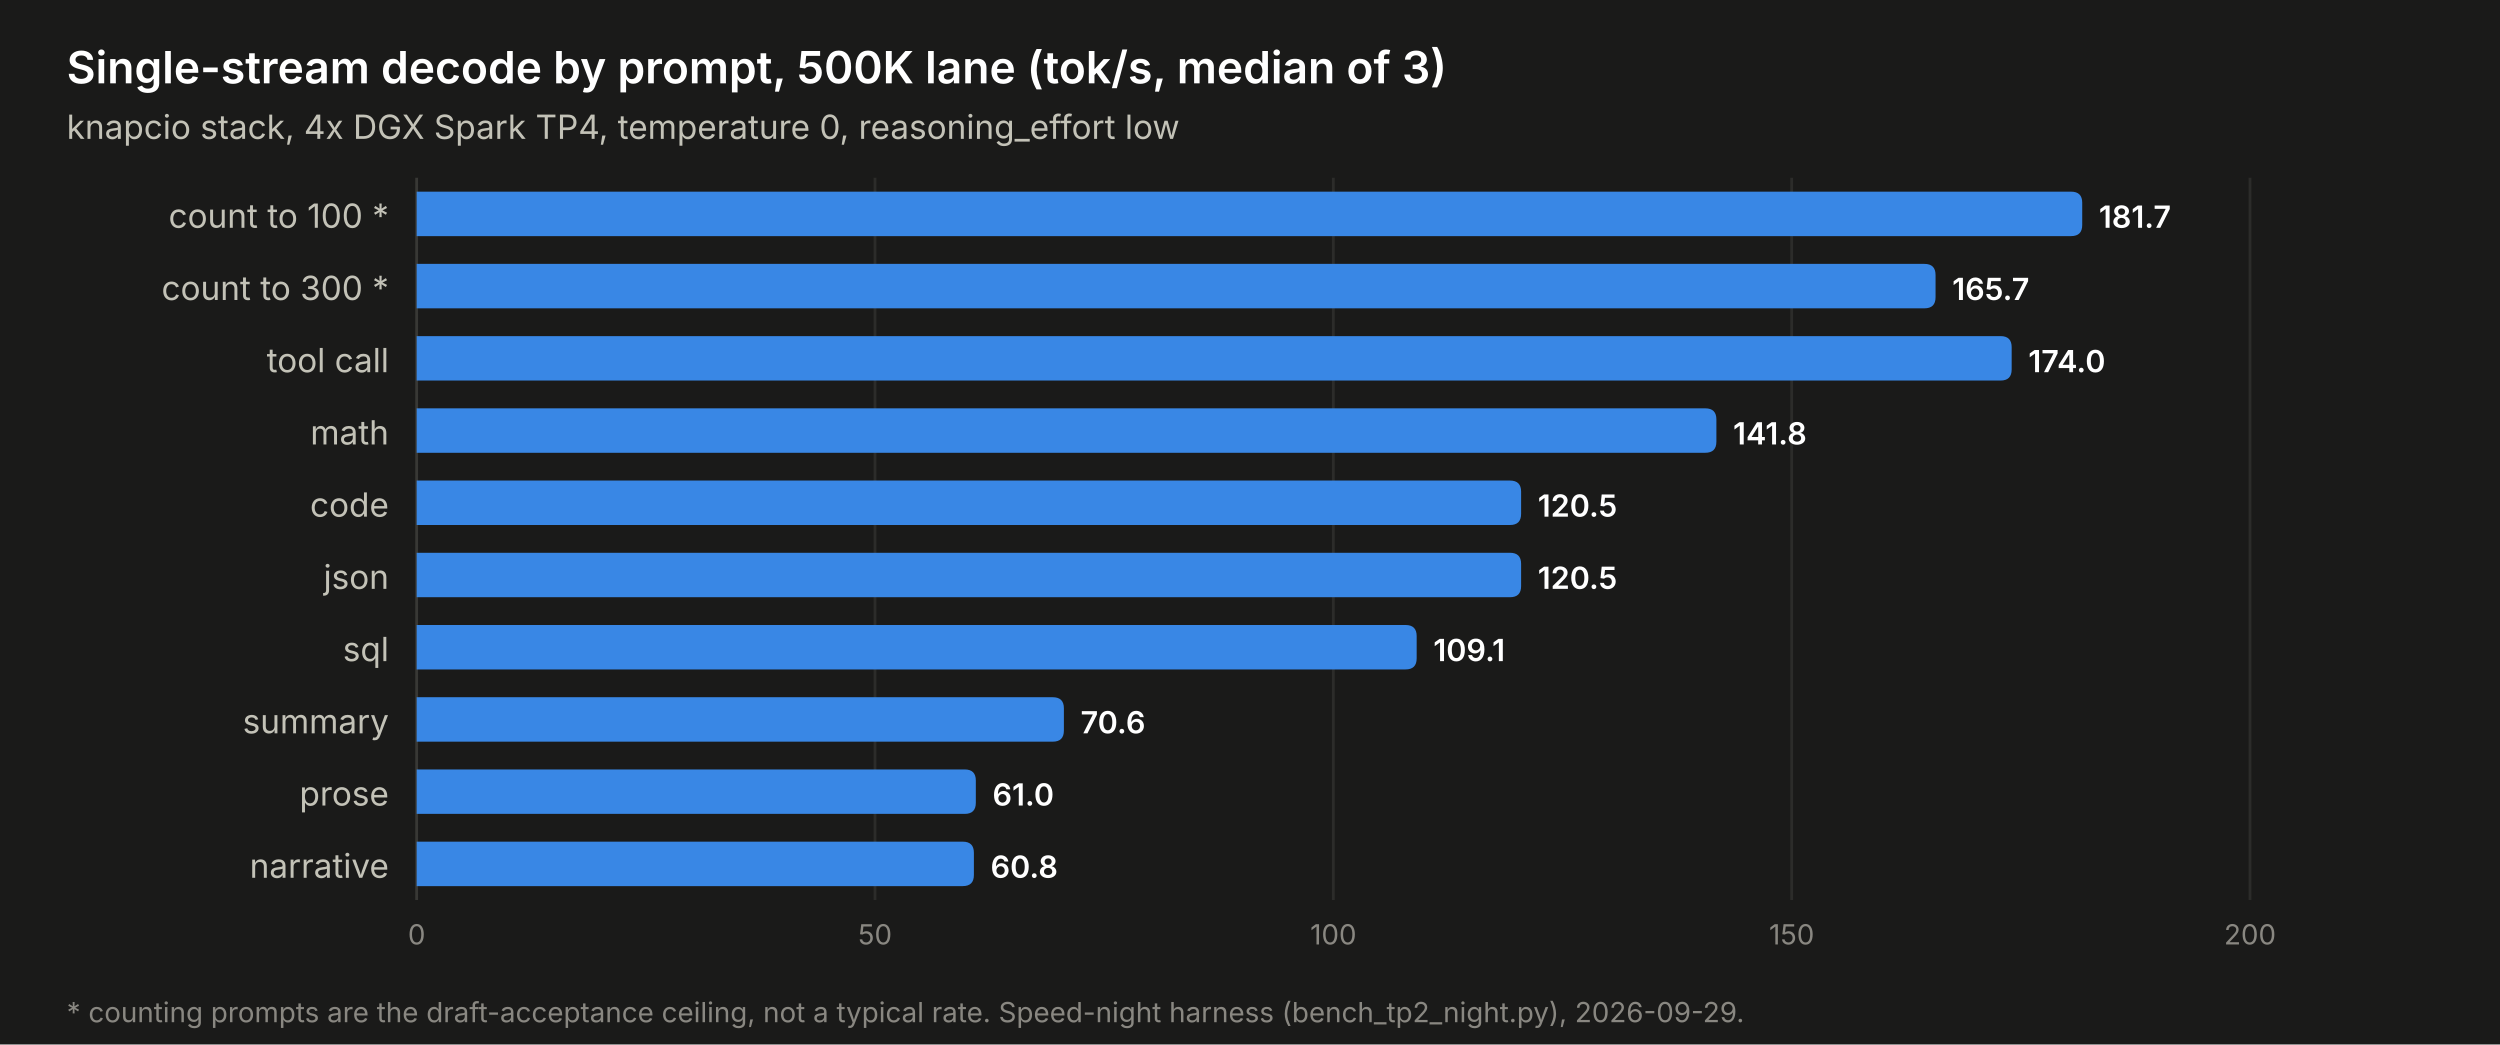
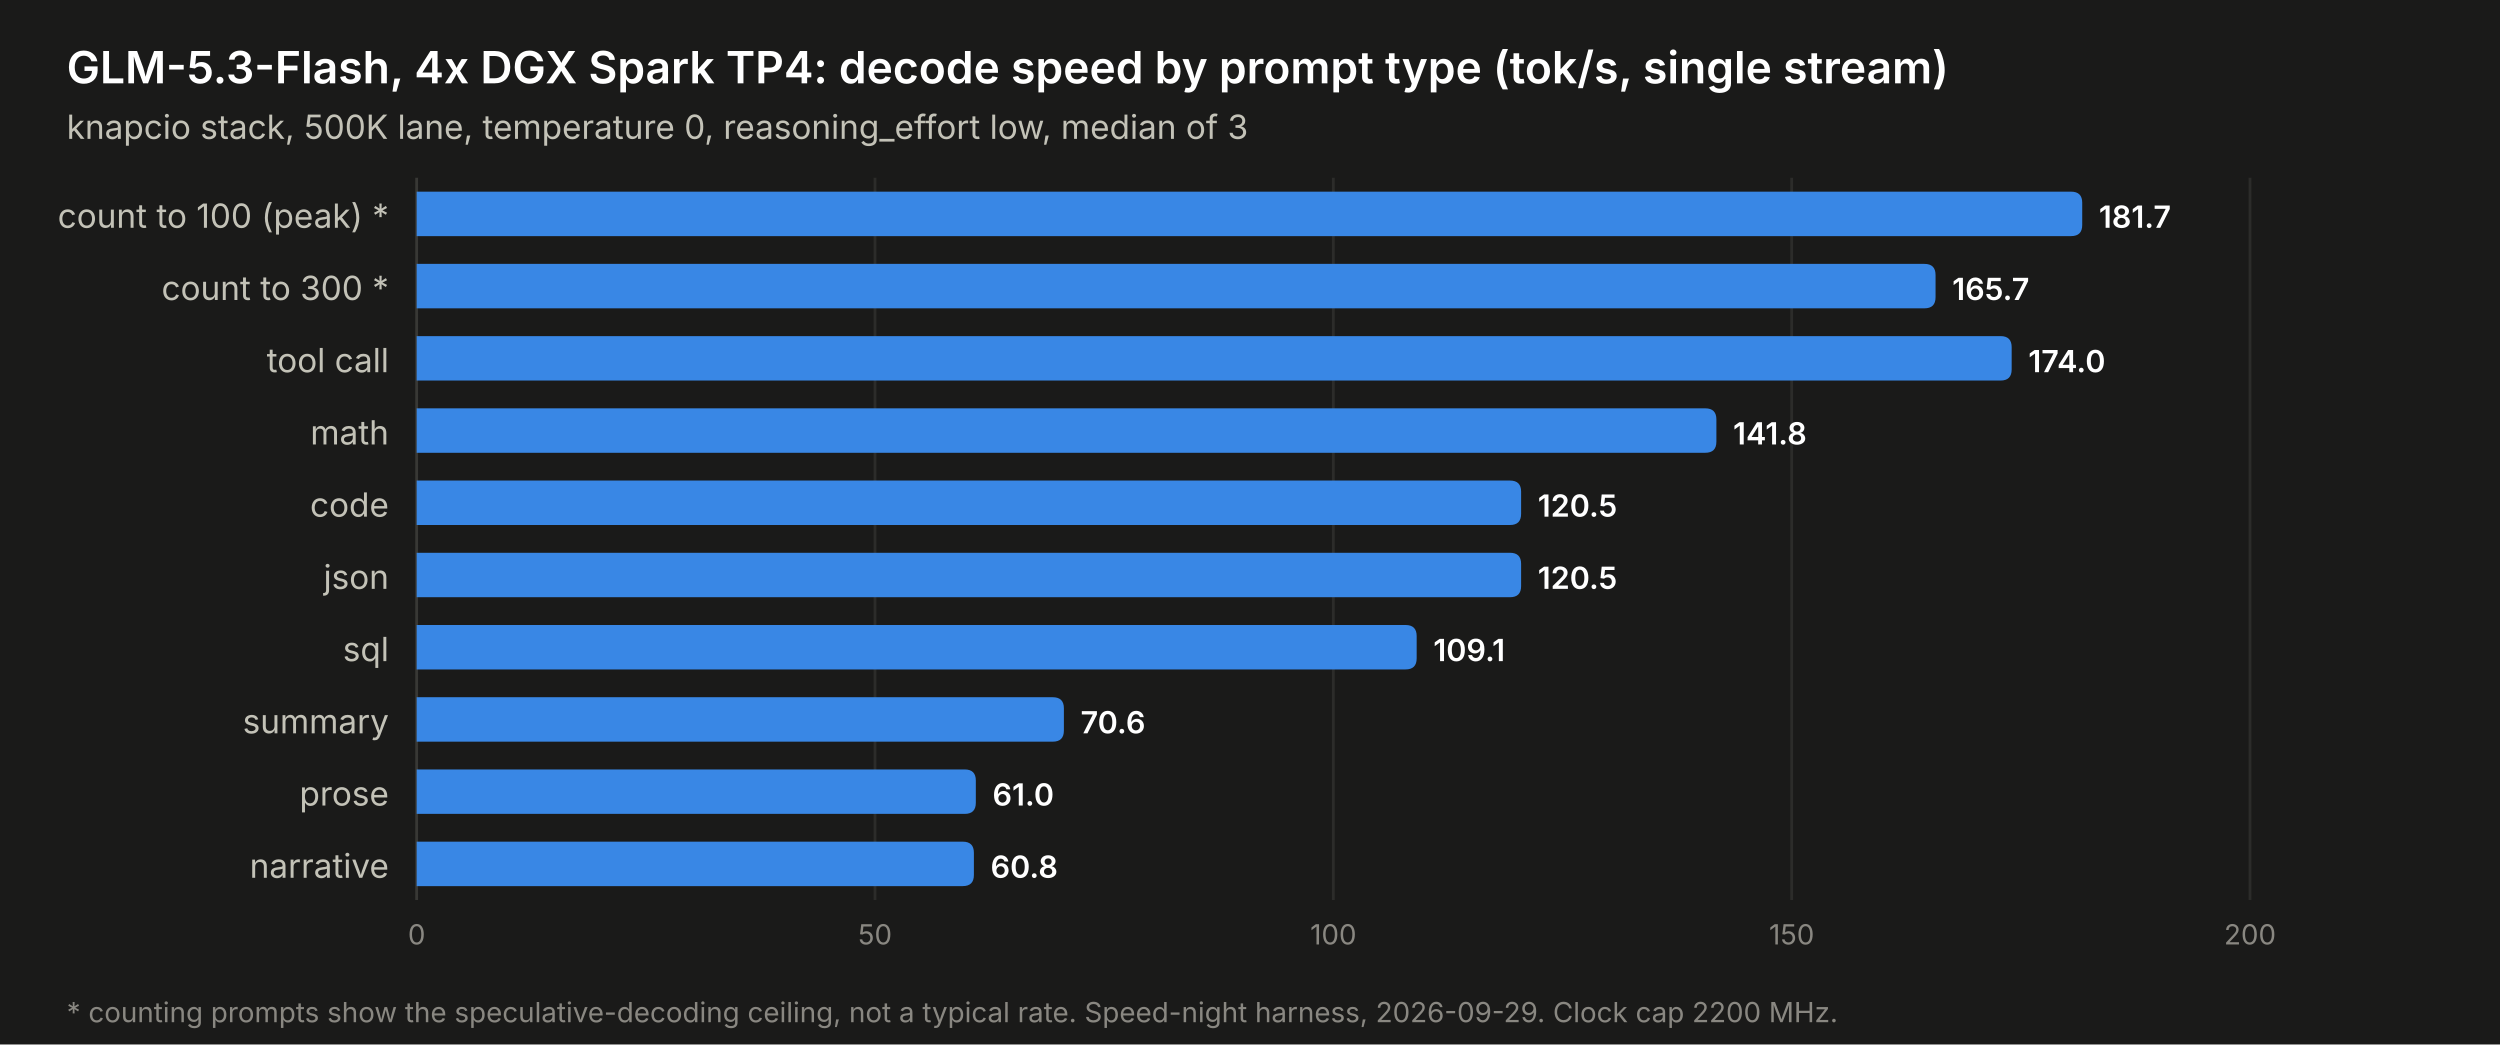
- <svg xmlns="http://www.w3.org/2000/svg" width="900" height="376" viewBox="0 0 900 376" role="img" aria-label="Single-stream decode by prompt, 500K lane (tok/s, median of 3)">
+ <svg xmlns="http://www.w3.org/2000/svg" width="900" height="376" viewBox="0 0 900 376" role="img" aria-label="GLM-5.3-Flash, 4x DGX Spark TP4: decode speed by prompt type (tok/s, single stream)">
  <rect width="900" height="376" fill="#1a1a19" />
-   <text x="24.0" y="30.0" font-family="system-ui,-apple-system,Segoe UI,sans-serif" font-size="16" fill="#ffffff" text-anchor="start" font-weight="600">Single-stream decode by prompt, 500K lane (tok/s, median of 3)</text>
-   <text x="24.0" y="50.0" font-family="system-ui,-apple-system,Segoe UI,sans-serif" font-size="12" fill="#c3c2b7" text-anchor="start" font-weight="normal">knapcio stack, 4x DGX Spark TP4, temperature 0, reasoning_effort low</text>
+   <text x="24.0" y="30.0" font-family="system-ui,-apple-system,Segoe UI,sans-serif" font-size="16" fill="#ffffff" text-anchor="start" font-weight="600">GLM-5.3-Flash, 4x DGX Spark TP4: decode speed by prompt type (tok/s, single stream)</text>
+   <text x="24.0" y="50.0" font-family="system-ui,-apple-system,Segoe UI,sans-serif" font-size="12" fill="#c3c2b7" text-anchor="start" font-weight="normal">knapcio stack, 500K lane, temperature 0, reasoning_effort low, median of 3</text>
  <line x1="150.0" x2="150.0" y1="64" y2="324" stroke="#383835" stroke-width="1" />
  <text x="150.0" y="340.0" font-family="system-ui,-apple-system,Segoe UI,sans-serif" font-size="10" fill="#898781" text-anchor="middle" font-weight="normal">0</text>
  <line x1="315.0" x2="315.0" y1="64" y2="324" stroke="#2c2c2a" stroke-width="1" />
  <text x="315.0" y="340.0" font-family="system-ui,-apple-system,Segoe UI,sans-serif" font-size="10" fill="#898781" text-anchor="middle" font-weight="normal">50</text>
  <line x1="480.0" x2="480.0" y1="64" y2="324" stroke="#2c2c2a" stroke-width="1" />
  <text x="480.0" y="340.0" font-family="system-ui,-apple-system,Segoe UI,sans-serif" font-size="10" fill="#898781" text-anchor="middle" font-weight="normal">100</text>
  <line x1="645.0" x2="645.0" y1="64" y2="324" stroke="#2c2c2a" stroke-width="1" />
  <text x="645.0" y="340.0" font-family="system-ui,-apple-system,Segoe UI,sans-serif" font-size="10" fill="#898781" text-anchor="middle" font-weight="normal">150</text>
  <line x1="810.0" x2="810.0" y1="64" y2="324" stroke="#2c2c2a" stroke-width="1" />
  <text x="810.0" y="340.0" font-family="system-ui,-apple-system,Segoe UI,sans-serif" font-size="10" fill="#898781" text-anchor="middle" font-weight="normal">200</text>
-   <text x="140.0" y="82.0" font-family="system-ui,-apple-system,Segoe UI,sans-serif" font-size="12" fill="#c3c2b7" text-anchor="end" font-weight="normal">count to 100 *</text>
+   <text x="140.0" y="82.0" font-family="system-ui,-apple-system,Segoe UI,sans-serif" font-size="12" fill="#c3c2b7" text-anchor="end" font-weight="normal">count to 100 (peak) *</text>
  <path d="M150,69.0 H745.6 Q749.6,69.0 749.6,73.0 V81.0 Q749.6,85.0 745.6,85.0 H150 Z" fill="#3987e5" />
  <text x="755.6" y="82.0" font-family="system-ui,-apple-system,Segoe UI,sans-serif" font-size="11" fill="#ffffff" text-anchor="start" font-weight="600">181.7</text>
  <text x="140.0" y="108.0" font-family="system-ui,-apple-system,Segoe UI,sans-serif" font-size="12" fill="#c3c2b7" text-anchor="end" font-weight="normal">count to 300 *</text>
  <path d="M150,95.0 H692.8 Q696.8,95.0 696.8,99.0 V107.0 Q696.8,111.0 692.8,111.0 H150 Z" fill="#3987e5" />
  <text x="702.8" y="108.0" font-family="system-ui,-apple-system,Segoe UI,sans-serif" font-size="11" fill="#ffffff" text-anchor="start" font-weight="600">165.7</text>
  <text x="140.0" y="134.0" font-family="system-ui,-apple-system,Segoe UI,sans-serif" font-size="12" fill="#c3c2b7" text-anchor="end" font-weight="normal">tool call</text>
  <path d="M150,121.0 H720.2 Q724.2,121.0 724.2,125.0 V133.0 Q724.2,137.0 720.2,137.0 H150 Z" fill="#3987e5" />
  <text x="730.2" y="134.0" font-family="system-ui,-apple-system,Segoe UI,sans-serif" font-size="11" fill="#ffffff" text-anchor="start" font-weight="600">174.0</text>
  <text x="140.0" y="160.0" font-family="system-ui,-apple-system,Segoe UI,sans-serif" font-size="12" fill="#c3c2b7" text-anchor="end" font-weight="normal">math</text>
  <path d="M150,147.0 H613.9 Q617.9,147.0 617.9,151.0 V159.0 Q617.9,163.0 613.9,163.0 H150 Z" fill="#3987e5" />
  <text x="623.9" y="160.0" font-family="system-ui,-apple-system,Segoe UI,sans-serif" font-size="11" fill="#ffffff" text-anchor="start" font-weight="600">141.8</text>
  <text x="140.0" y="186.0" font-family="system-ui,-apple-system,Segoe UI,sans-serif" font-size="12" fill="#c3c2b7" text-anchor="end" font-weight="normal">code</text>
  <path d="M150,173.0 H543.6 Q547.6,173.0 547.6,177.0 V185.0 Q547.6,189.0 543.6,189.0 H150 Z" fill="#3987e5" />
  <text x="553.6" y="186.0" font-family="system-ui,-apple-system,Segoe UI,sans-serif" font-size="11" fill="#ffffff" text-anchor="start" font-weight="600">120.5</text>
  <text x="140.0" y="212.0" font-family="system-ui,-apple-system,Segoe UI,sans-serif" font-size="12" fill="#c3c2b7" text-anchor="end" font-weight="normal">json</text>
  <path d="M150,199.0 H543.6 Q547.6,199.0 547.6,203.0 V211.0 Q547.6,215.0 543.6,215.0 H150 Z" fill="#3987e5" />
  <text x="553.6" y="212.0" font-family="system-ui,-apple-system,Segoe UI,sans-serif" font-size="11" fill="#ffffff" text-anchor="start" font-weight="600">120.5</text>
  <text x="140.0" y="238.0" font-family="system-ui,-apple-system,Segoe UI,sans-serif" font-size="12" fill="#c3c2b7" text-anchor="end" font-weight="normal">sql</text>
  <path d="M150,225.0 H506.0 Q510.0,225.0 510.0,229.0 V237.0 Q510.0,241.0 506.0,241.0 H150 Z" fill="#3987e5" />
  <text x="516.0" y="238.0" font-family="system-ui,-apple-system,Segoe UI,sans-serif" font-size="11" fill="#ffffff" text-anchor="start" font-weight="600">109.1</text>
  <text x="140.0" y="264.0" font-family="system-ui,-apple-system,Segoe UI,sans-serif" font-size="12" fill="#c3c2b7" text-anchor="end" font-weight="normal">summary</text>
  <path d="M150,251.0 H379.0 Q383.0,251.0 383.0,255.0 V263.0 Q383.0,267.0 379.0,267.0 H150 Z" fill="#3987e5" />
  <text x="389.0" y="264.0" font-family="system-ui,-apple-system,Segoe UI,sans-serif" font-size="11" fill="#ffffff" text-anchor="start" font-weight="600">70.6</text>
  <text x="140.0" y="290.0" font-family="system-ui,-apple-system,Segoe UI,sans-serif" font-size="12" fill="#c3c2b7" text-anchor="end" font-weight="normal">prose</text>
  <path d="M150,277.0 H347.3 Q351.3,277.0 351.3,281.0 V289.0 Q351.3,293.0 347.3,293.0 H150 Z" fill="#3987e5" />
  <text x="357.3" y="290.0" font-family="system-ui,-apple-system,Segoe UI,sans-serif" font-size="11" fill="#ffffff" text-anchor="start" font-weight="600">61.0</text>
  <text x="140.0" y="316.0" font-family="system-ui,-apple-system,Segoe UI,sans-serif" font-size="12" fill="#c3c2b7" text-anchor="end" font-weight="normal">narrative</text>
  <path d="M150,303.0 H346.6 Q350.6,303.0 350.6,307.0 V315.0 Q350.6,319.0 346.6,319.0 H150 Z" fill="#3987e5" />
  <text x="356.6" y="316.0" font-family="system-ui,-apple-system,Segoe UI,sans-serif" font-size="11" fill="#ffffff" text-anchor="start" font-weight="600">60.8</text>
-   <text x="24.0" y="368.0" font-family="system-ui,-apple-system,Segoe UI,sans-serif" font-size="10" fill="#898781" text-anchor="start" font-weight="normal">* counting prompts are the draft-acceptance ceiling, not a typical rate. Speed-night harness (bench_tp2_night.py), 2026-09-29.</text>
+   <text x="24.0" y="368.0" font-family="system-ui,-apple-system,Segoe UI,sans-serif" font-size="10" fill="#898781" text-anchor="start" font-weight="normal">* counting prompts show the speculative-decoding ceiling, not a typical rate. Speed-night harness, 2026-09-29. Clock cap 2200 MHz.</text>
</svg>
